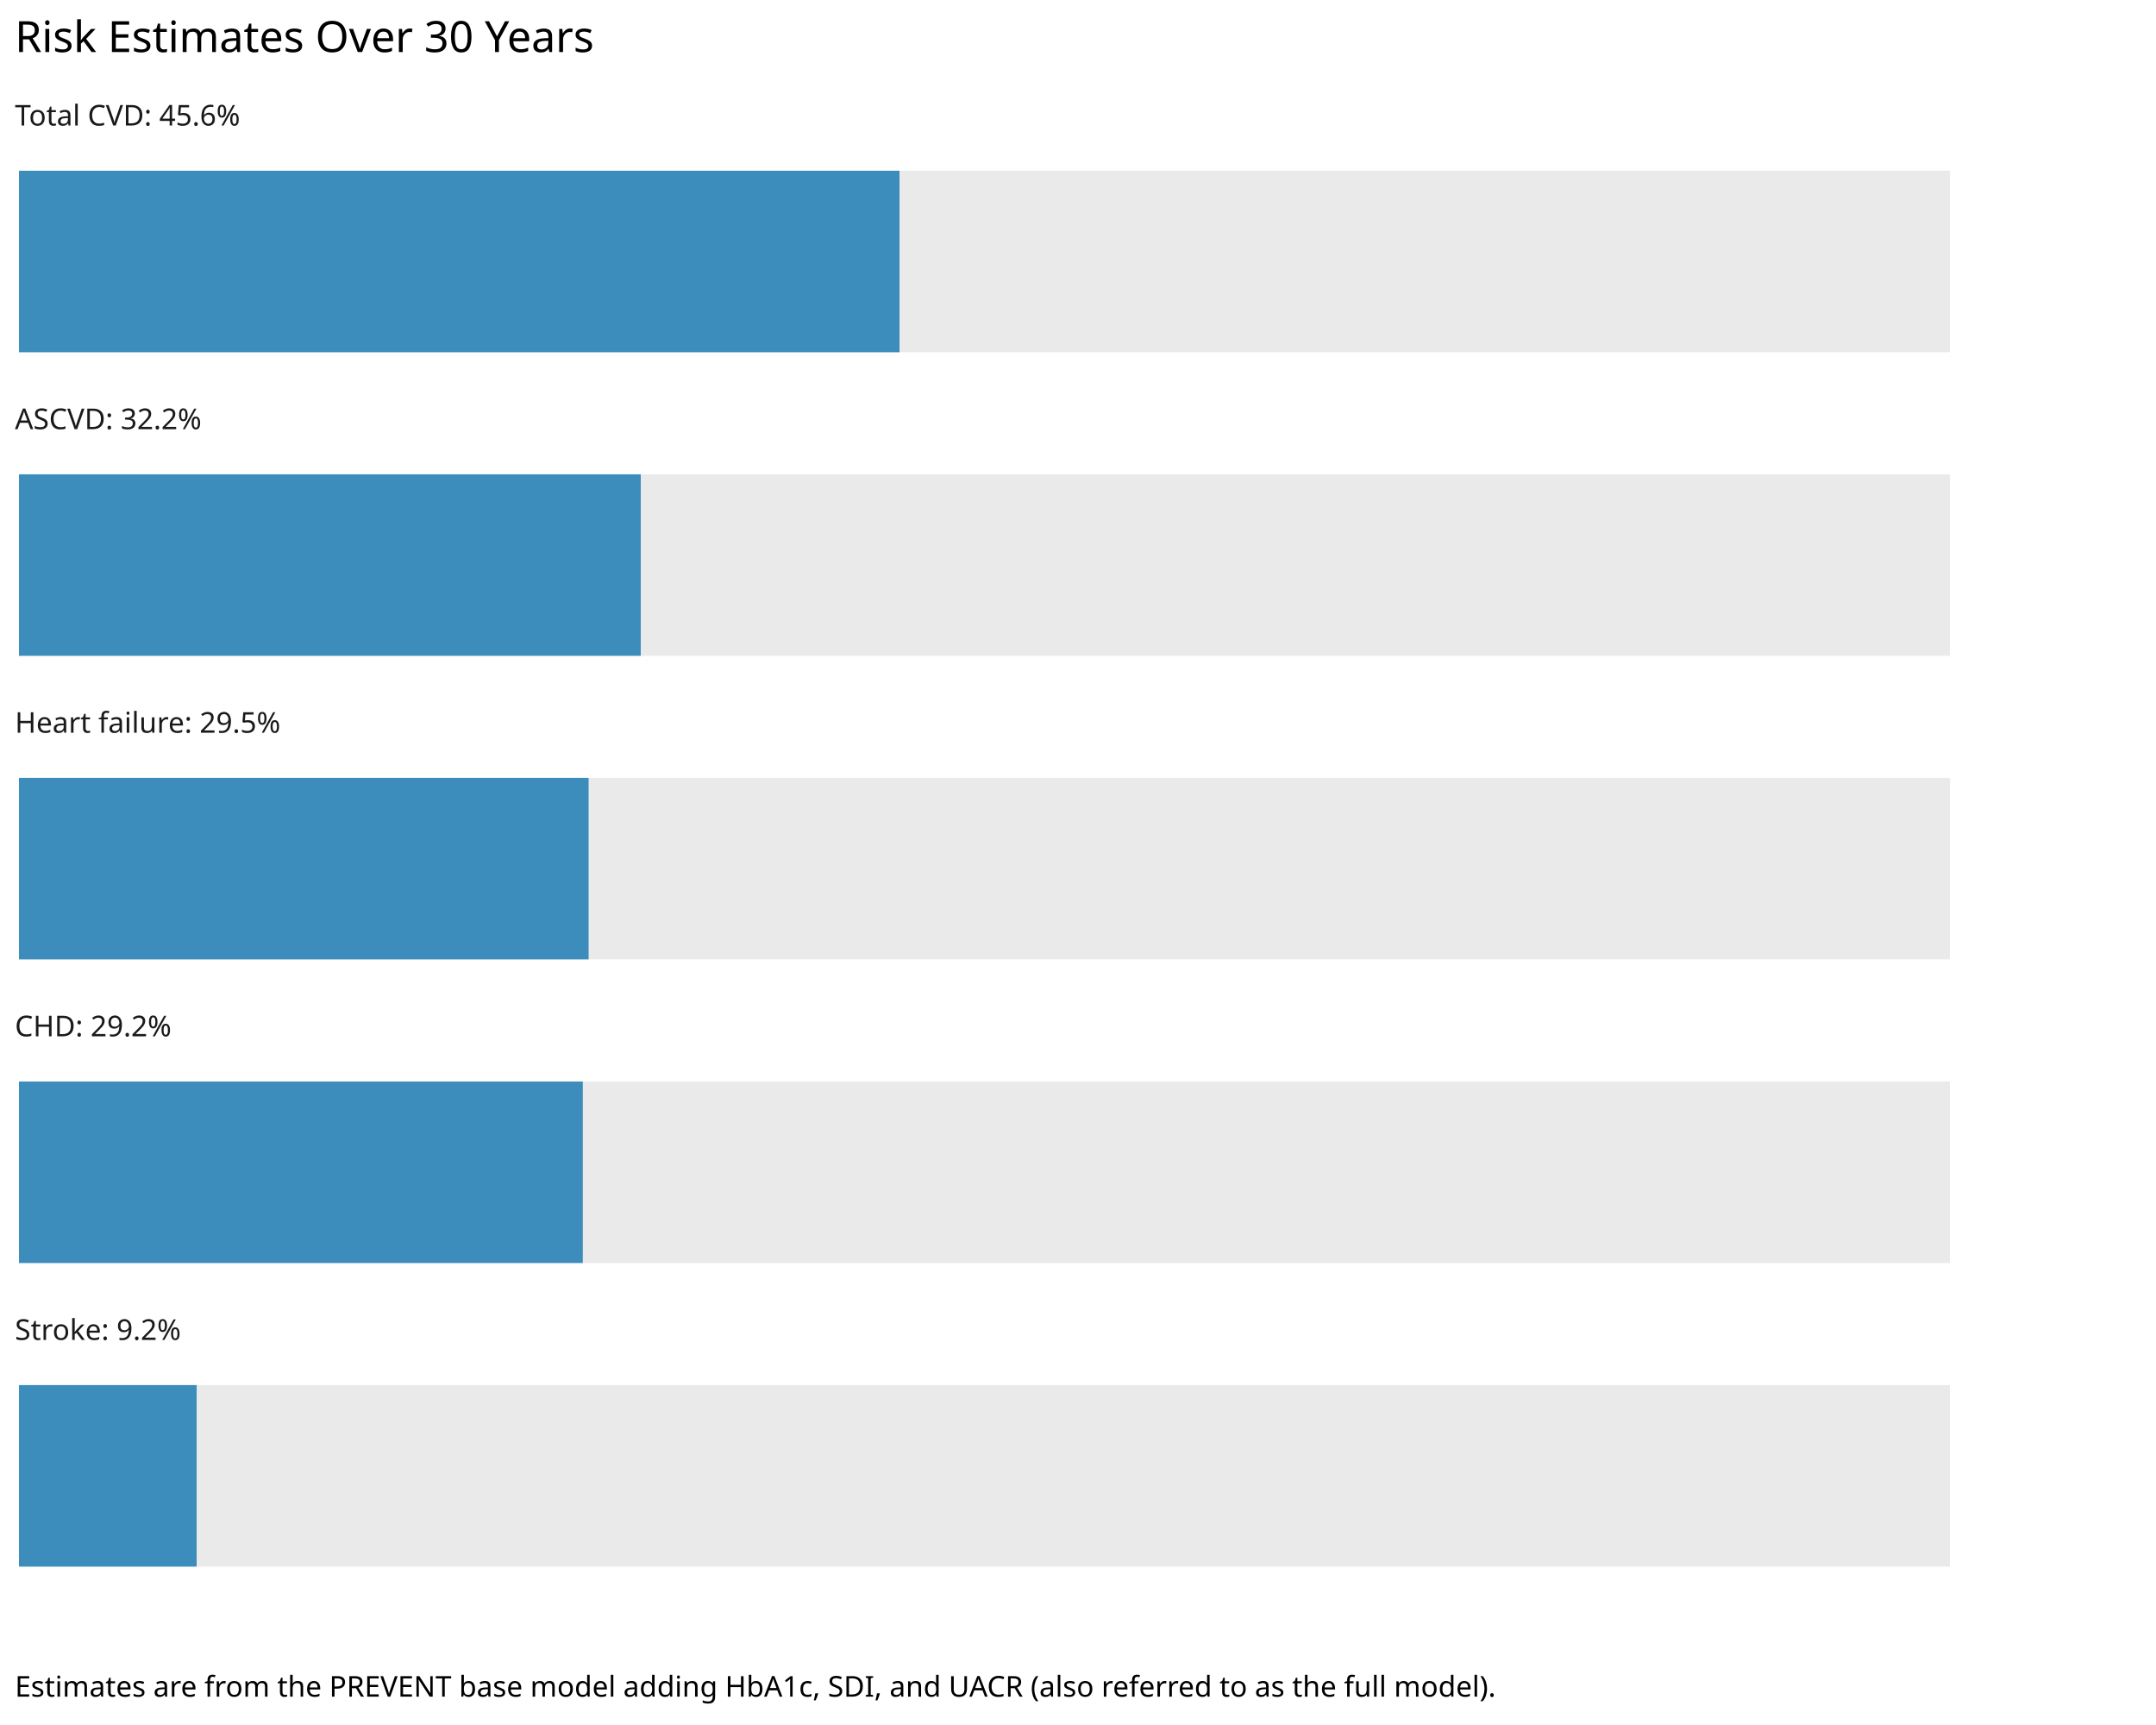
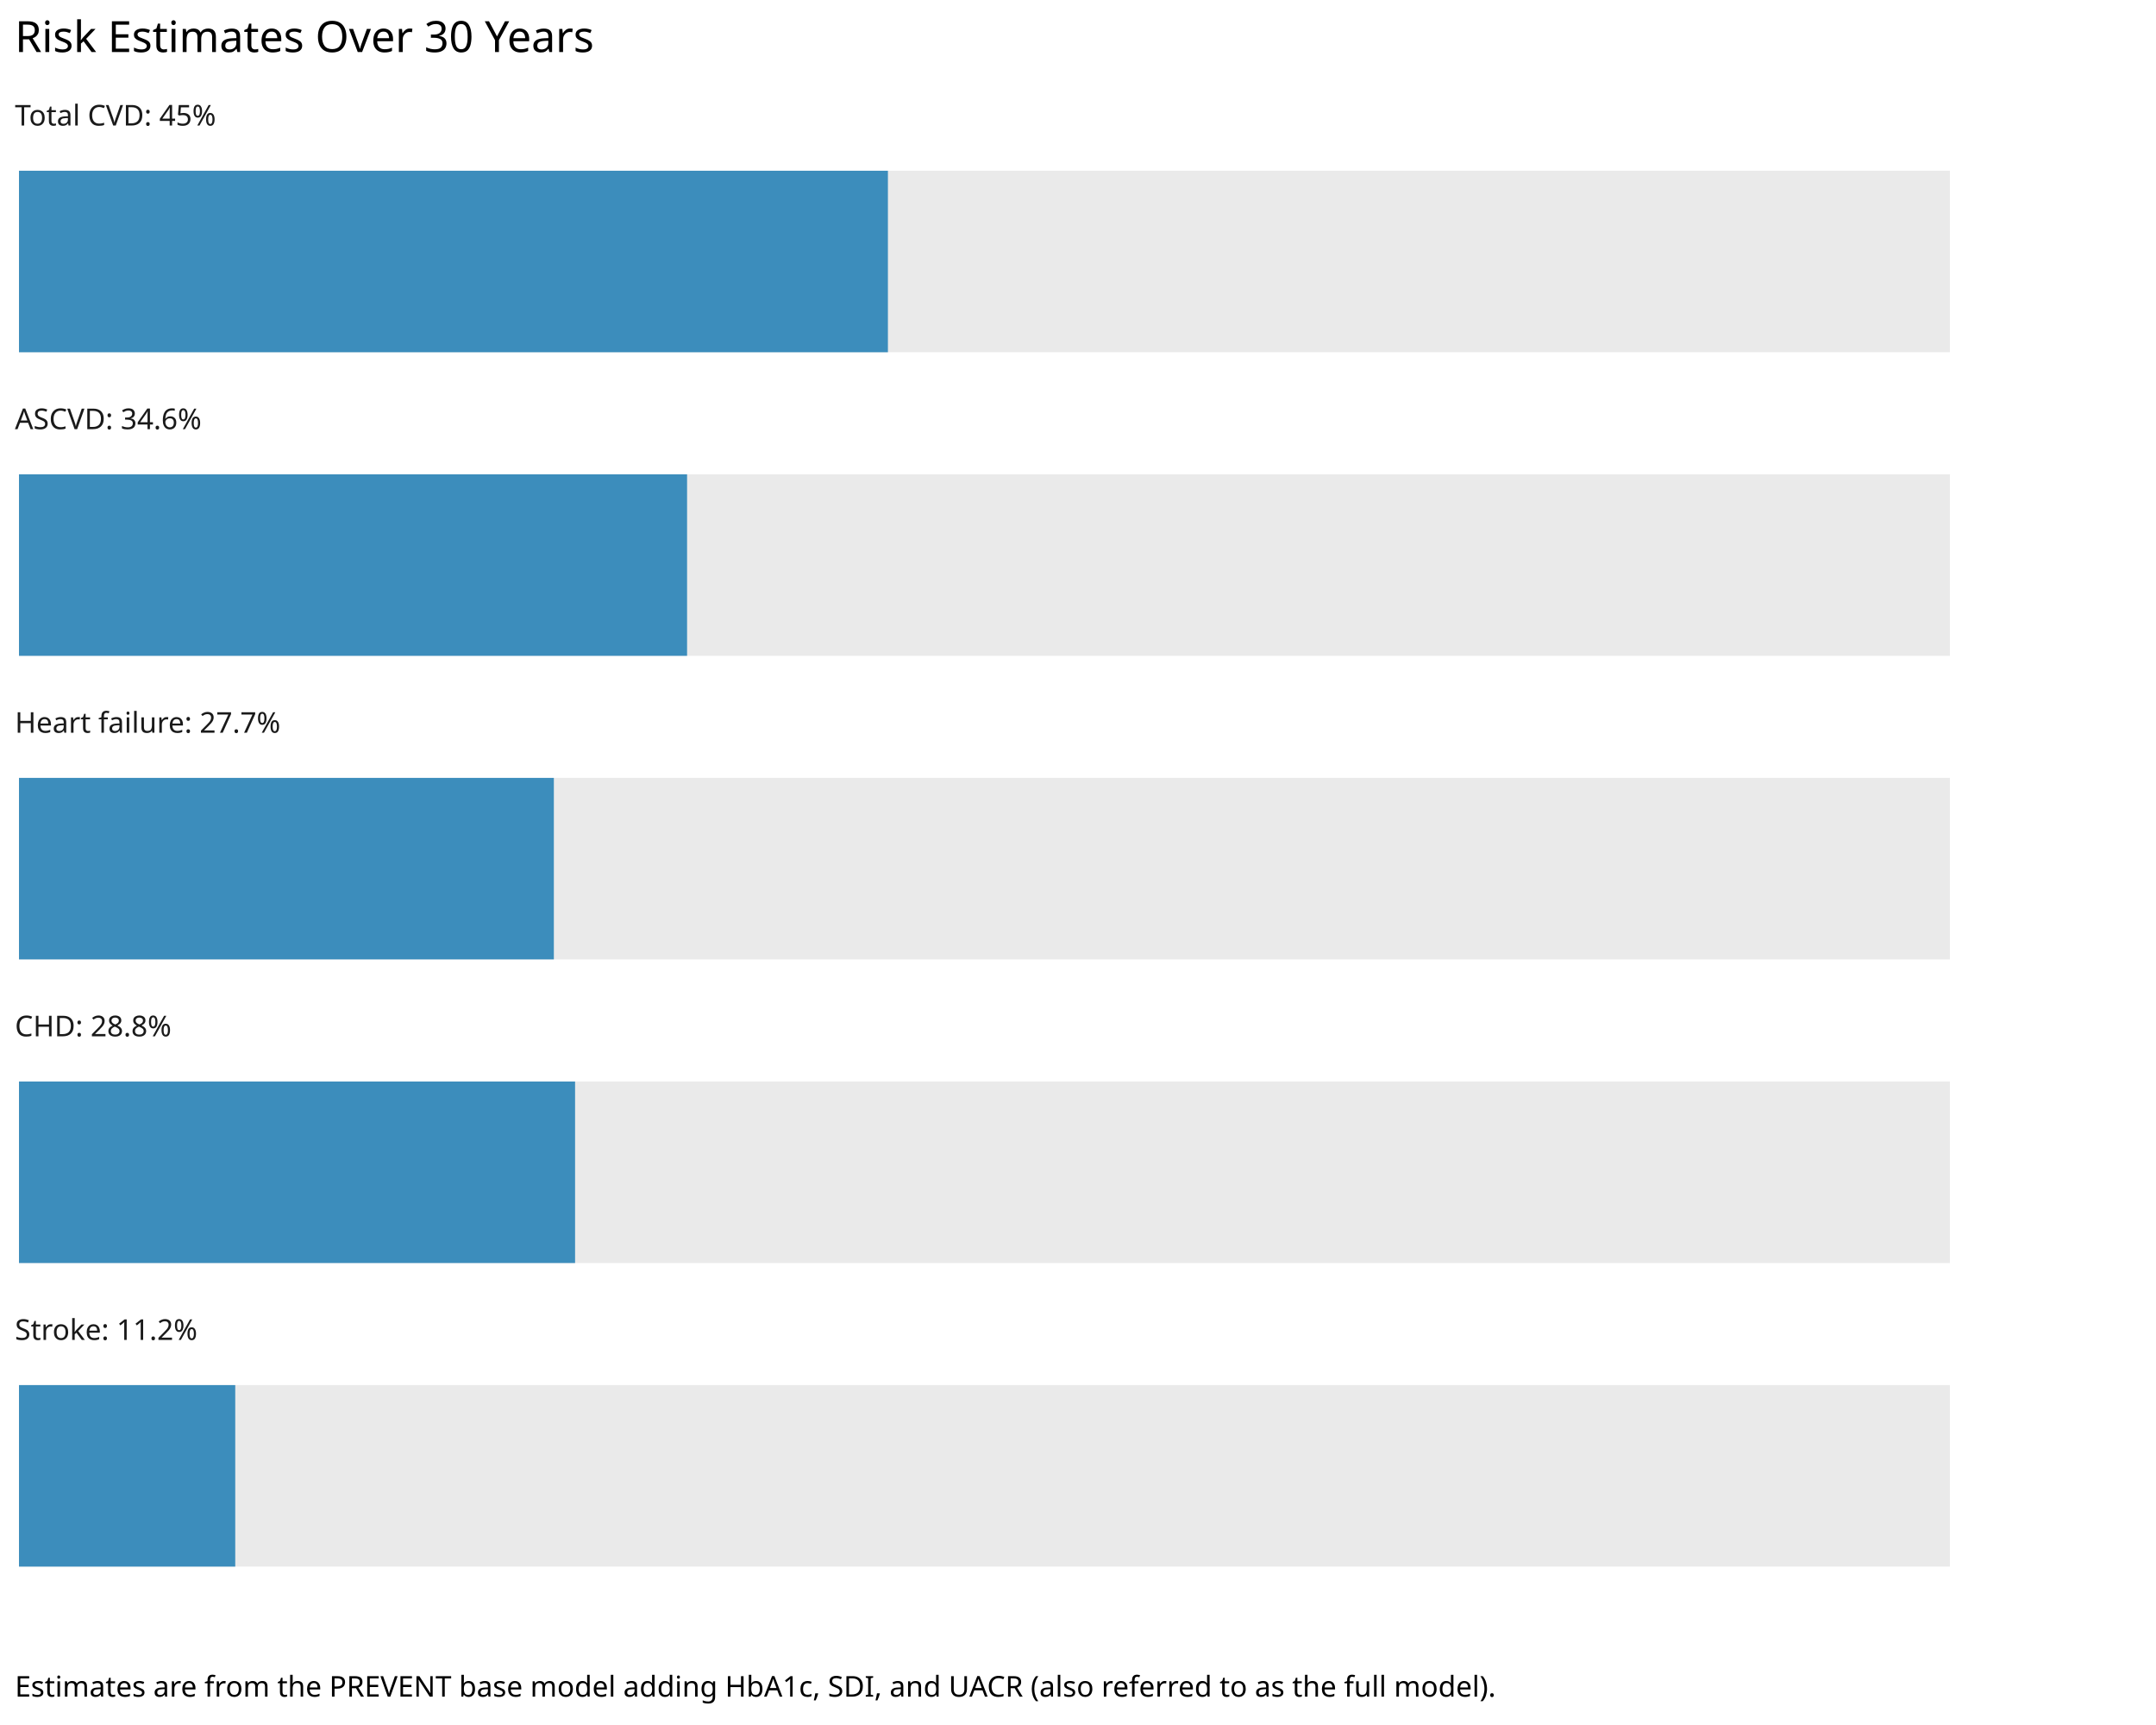
<svg xmlns="http://www.w3.org/2000/svg" class="svglite" data-engine-version="2.0" width="720.00pt" height="576.00pt" viewBox="0 0 720.00 576.00">
  <defs>
    <style type="text/css">
    .svglite line, .svglite polyline, .svglite polygon, .svglite path, .svglite rect, .svglite circle {
      fill: none;
      stroke: #000000;
      stroke-linecap: round;
      stroke-linejoin: round;
      stroke-miterlimit: 10.00;
    }
  </style>
  </defs>
  <rect width="100%" height="100%" style="stroke: none; fill: #FFFFFF;" />
  <defs>
    <clipPath id="cpMC4wMHw3MjAuMDB8MC4wMHw1NzYuMDA=">
      <rect x="0.00" y="0.00" width="720.00" height="576.00" />
    </clipPath>
  </defs>
  <g clip-path="url(#cpMC4wMHw3MjAuMDB8MC4wMHw1NzYuMDA=)">
    <rect x="0.00" y="0.00" width="720.00" height="576.00" style="stroke-width: 1.16; stroke: none; fill: #FFFFFF;" />
  </g>
  <defs>
    <clipPath id="cpNC45OHw3MTcuMDF8NDYuOTB8MTI3Ljcy">
      <rect x="4.98" y="46.90" width="712.03" height="80.82" />
    </clipPath>
  </defs>
  <g clip-path="url(#cpNC45OHw3MTcuMDF8NDYuOTB8MTI3Ljcy)">
    <rect x="6.34" y="57.01" width="644.84" height="60.61" style="stroke-width: 1.16; stroke: none; stroke-linecap: butt; stroke-linejoin: miter; fill: #EAEAEA;" />
-     <rect x="6.34" y="57.01" width="294.05" height="60.61" style="stroke-width: 1.16; stroke: none; stroke-linecap: butt; stroke-linejoin: miter; fill: #3C8DBC;" />
+     <rect x="6.34" y="57.01" width="290.18" height="60.61" style="stroke-width: 1.16; stroke: none; stroke-linecap: butt; stroke-linejoin: miter; fill: #3C8DBC;" />
  </g>
  <g clip-path="url(#cpMC4wMHw3MjAuMDB8MC4wMHw1NzYuMDA=)">
</g>
  <defs>
    <clipPath id="cpNC45OHw3MTcuMDF8MTQ4LjI4fDIyOS4xMA==">
      <rect x="4.98" y="148.28" width="712.03" height="80.82" />
    </clipPath>
  </defs>
  <g clip-path="url(#cpNC45OHw3MTcuMDF8MTQ4LjI4fDIyOS4xMA==)">
    <rect x="6.34" y="158.38" width="644.84" height="60.61" style="stroke-width: 1.16; stroke: none; stroke-linecap: butt; stroke-linejoin: miter; fill: #EAEAEA;" />
-     <rect x="6.34" y="158.38" width="207.64" height="60.61" style="stroke-width: 1.16; stroke: none; stroke-linecap: butt; stroke-linejoin: miter; fill: #3C8DBC;" />
+     <rect x="6.34" y="158.38" width="223.11" height="60.61" style="stroke-width: 1.16; stroke: none; stroke-linecap: butt; stroke-linejoin: miter; fill: #3C8DBC;" />
  </g>
  <g clip-path="url(#cpMC4wMHw3MjAuMDB8MC4wMHw1NzYuMDA=)">
</g>
  <defs>
    <clipPath id="cpNC45OHw3MTcuMDF8MjQ5LjY1fDMzMC40Nw==">
      <rect x="4.98" y="249.65" width="712.03" height="80.82" />
    </clipPath>
  </defs>
  <g clip-path="url(#cpNC45OHw3MTcuMDF8MjQ5LjY1fDMzMC40Nw==)">
    <rect x="6.34" y="259.75" width="644.84" height="60.61" style="stroke-width: 1.16; stroke: none; stroke-linecap: butt; stroke-linejoin: miter; fill: #EAEAEA;" />
-     <rect x="6.34" y="259.75" width="190.23" height="60.61" style="stroke-width: 1.16; stroke: none; stroke-linecap: butt; stroke-linejoin: miter; fill: #3C8DBC;" />
+     <rect x="6.34" y="259.75" width="178.62" height="60.61" style="stroke-width: 1.16; stroke: none; stroke-linecap: butt; stroke-linejoin: miter; fill: #3C8DBC;" />
  </g>
  <g clip-path="url(#cpMC4wMHw3MjAuMDB8MC4wMHw1NzYuMDA=)">
</g>
  <defs>
    <clipPath id="cpNC45OHw3MTcuMDF8MzUxLjAyfDQzMS44NA==">
      <rect x="4.98" y="351.02" width="712.03" height="80.82" />
    </clipPath>
  </defs>
  <g clip-path="url(#cpNC45OHw3MTcuMDF8MzUxLjAyfDQzMS44NA==)">
    <rect x="6.34" y="361.13" width="644.84" height="60.61" style="stroke-width: 1.16; stroke: none; stroke-linecap: butt; stroke-linejoin: miter; fill: #EAEAEA;" />
-     <rect x="6.34" y="361.13" width="188.29" height="60.61" style="stroke-width: 1.16; stroke: none; stroke-linecap: butt; stroke-linejoin: miter; fill: #3C8DBC;" />
+     <rect x="6.34" y="361.13" width="185.71" height="60.61" style="stroke-width: 1.16; stroke: none; stroke-linecap: butt; stroke-linejoin: miter; fill: #3C8DBC;" />
  </g>
  <g clip-path="url(#cpMC4wMHw3MjAuMDB8MC4wMHw1NzYuMDA=)">
</g>
  <defs>
    <clipPath id="cpNC45OHw3MTcuMDF8NDUyLjQwfDUzMy4yMQ==">
      <rect x="4.98" y="452.40" width="712.03" height="80.82" />
    </clipPath>
  </defs>
  <g clip-path="url(#cpNC45OHw3MTcuMDF8NDUyLjQwfDUzMy4yMQ==)">
    <rect x="6.34" y="462.50" width="644.84" height="60.61" style="stroke-width: 1.16; stroke: none; stroke-linecap: butt; stroke-linejoin: miter; fill: #EAEAEA;" />
-     <rect x="6.34" y="462.50" width="59.33" height="60.61" style="stroke-width: 1.16; stroke: none; stroke-linecap: butt; stroke-linejoin: miter; fill: #3C8DBC;" />
+     <rect x="6.34" y="462.50" width="72.22" height="60.61" style="stroke-width: 1.16; stroke: none; stroke-linecap: butt; stroke-linejoin: miter; fill: #3C8DBC;" />
  </g>
  <g clip-path="url(#cpMC4wMHw3MjAuMDB8MC4wMHw1NzYuMDA=)">
</g>
  <defs>
    <clipPath id="cpNC45OHw3MTcuMDF8NDM3LjgyfDQ1Mi40MA==">
      <rect x="4.98" y="437.82" width="712.03" height="14.58" />
    </clipPath>
  </defs>
  <g clip-path="url(#cpNC45OHw3MTcuMDF8NDM3LjgyfDQ1Mi40MA==)">
-     <text x="4.98" y="447.41" style="font-size: 9.60px; fill: #1A1A1A; font-family: sans;" textLength="54.97px" lengthAdjust="spacingAndGlyphs">Stroke: 9.2%</text>
+     <text x="4.98" y="447.41" style="font-size: 9.60px; fill: #1A1A1A; font-family: sans;" textLength="60.31px" lengthAdjust="spacingAndGlyphs">Stroke: 11.2%</text>
  </g>
  <g clip-path="url(#cpMC4wMHw3MjAuMDB8MC4wMHw1NzYuMDA=)">
</g>
  <defs>
    <clipPath id="cpNC45OHw3MTcuMDF8MzM2LjQ1fDM1MS4wMg==">
      <rect x="4.98" y="336.45" width="712.03" height="14.58" />
    </clipPath>
  </defs>
  <g clip-path="url(#cpNC45OHw3MTcuMDF8MzM2LjQ1fDM1MS4wMg==)">
-     <text x="4.98" y="346.04" style="font-size: 9.60px; fill: #1A1A1A; font-family: sans;" textLength="53.36px" lengthAdjust="spacingAndGlyphs">CHD: 29.2%</text>
+     <text x="4.98" y="346.04" style="font-size: 9.60px; fill: #1A1A1A; font-family: sans;" textLength="53.36px" lengthAdjust="spacingAndGlyphs">CHD: 28.8%</text>
  </g>
  <g clip-path="url(#cpMC4wMHw3MjAuMDB8MC4wMHw1NzYuMDA=)">
</g>
  <defs>
    <clipPath id="cpNC45OHw3MTcuMDF8MjM1LjA3fDI0OS42NQ==">
      <rect x="4.98" y="235.07" width="712.03" height="14.58" />
    </clipPath>
  </defs>
  <g clip-path="url(#cpNC45OHw3MTcuMDF8MjM1LjA3fDI0OS42NQ==)">
-     <text x="4.98" y="244.67" style="font-size: 9.60px; fill: #1A1A1A; font-family: sans;" textLength="84.84px" lengthAdjust="spacingAndGlyphs">Heart failure: 29.5%</text>
+     <text x="4.98" y="244.67" style="font-size: 9.60px; fill: #1A1A1A; font-family: sans;" textLength="84.84px" lengthAdjust="spacingAndGlyphs">Heart failure: 27.7%</text>
  </g>
  <g clip-path="url(#cpMC4wMHw3MjAuMDB8MC4wMHw1NzYuMDA=)">
</g>
  <defs>
    <clipPath id="cpNC45OHw3MTcuMDF8MTMzLjcwfDE0OC4yOA==">
      <rect x="4.98" y="133.70" width="712.03" height="14.58" />
    </clipPath>
  </defs>
  <g clip-path="url(#cpNC45OHw3MTcuMDF8MTMzLjcwfDE0OC4yOA==)">
-     <text x="4.98" y="143.30" style="font-size: 9.60px; fill: #1A1A1A; font-family: sans;" textLength="65.64px" lengthAdjust="spacingAndGlyphs">ASCVD: 32.2%</text>
+     <text x="4.98" y="143.30" style="font-size: 9.60px; fill: #1A1A1A; font-family: sans;" textLength="65.64px" lengthAdjust="spacingAndGlyphs">ASCVD: 34.6%</text>
  </g>
  <g clip-path="url(#cpMC4wMHw3MjAuMDB8MC4wMHw1NzYuMDA=)">
</g>
  <defs>
    <clipPath id="cpNC45OHw3MTcuMDF8MzIuMzN8NDYuOTA=">
      <rect x="4.98" y="32.33" width="712.03" height="14.58" />
    </clipPath>
  </defs>
  <g clip-path="url(#cpNC45OHw3MTcuMDF8MzIuMzN8NDYuOTA=)">
-     <text x="4.98" y="41.92" style="font-size: 9.60px; fill: #1A1A1A; font-family: sans;" textLength="76.84px" lengthAdjust="spacingAndGlyphs">Total CVD: 45.6%</text>
+     <text x="4.98" y="41.92" style="font-size: 9.60px; fill: #1A1A1A; font-family: sans;" textLength="68.83px" lengthAdjust="spacingAndGlyphs">Total CVD: 45%</text>
  </g>
  <g clip-path="url(#cpMC4wMHw3MjAuMDB8MC4wMHw1NzYuMDA=)">
    <text x="4.98" y="17.38" style="font-size: 14.40px; font-family: sans;" textLength="192.11px" lengthAdjust="spacingAndGlyphs">Risk Estimates Over 30 Years</text>
    <text x="4.98" y="545.80" style="font-size: 9.60px; font-family: sans;" textLength="0.00px" lengthAdjust="spacingAndGlyphs" />
    <text x="4.98" y="556.17" style="font-size: 9.60px; font-family: sans;" textLength="0.00px" lengthAdjust="spacingAndGlyphs" />
    <text x="4.98" y="566.54" style="font-size: 9.60px; font-family: sans;" textLength="481.34px" lengthAdjust="spacingAndGlyphs">Estimates are from the PREVENT base model adding HbA1c, SDI, and UACR (also referred to as the full model).</text>
  </g>
</svg>
